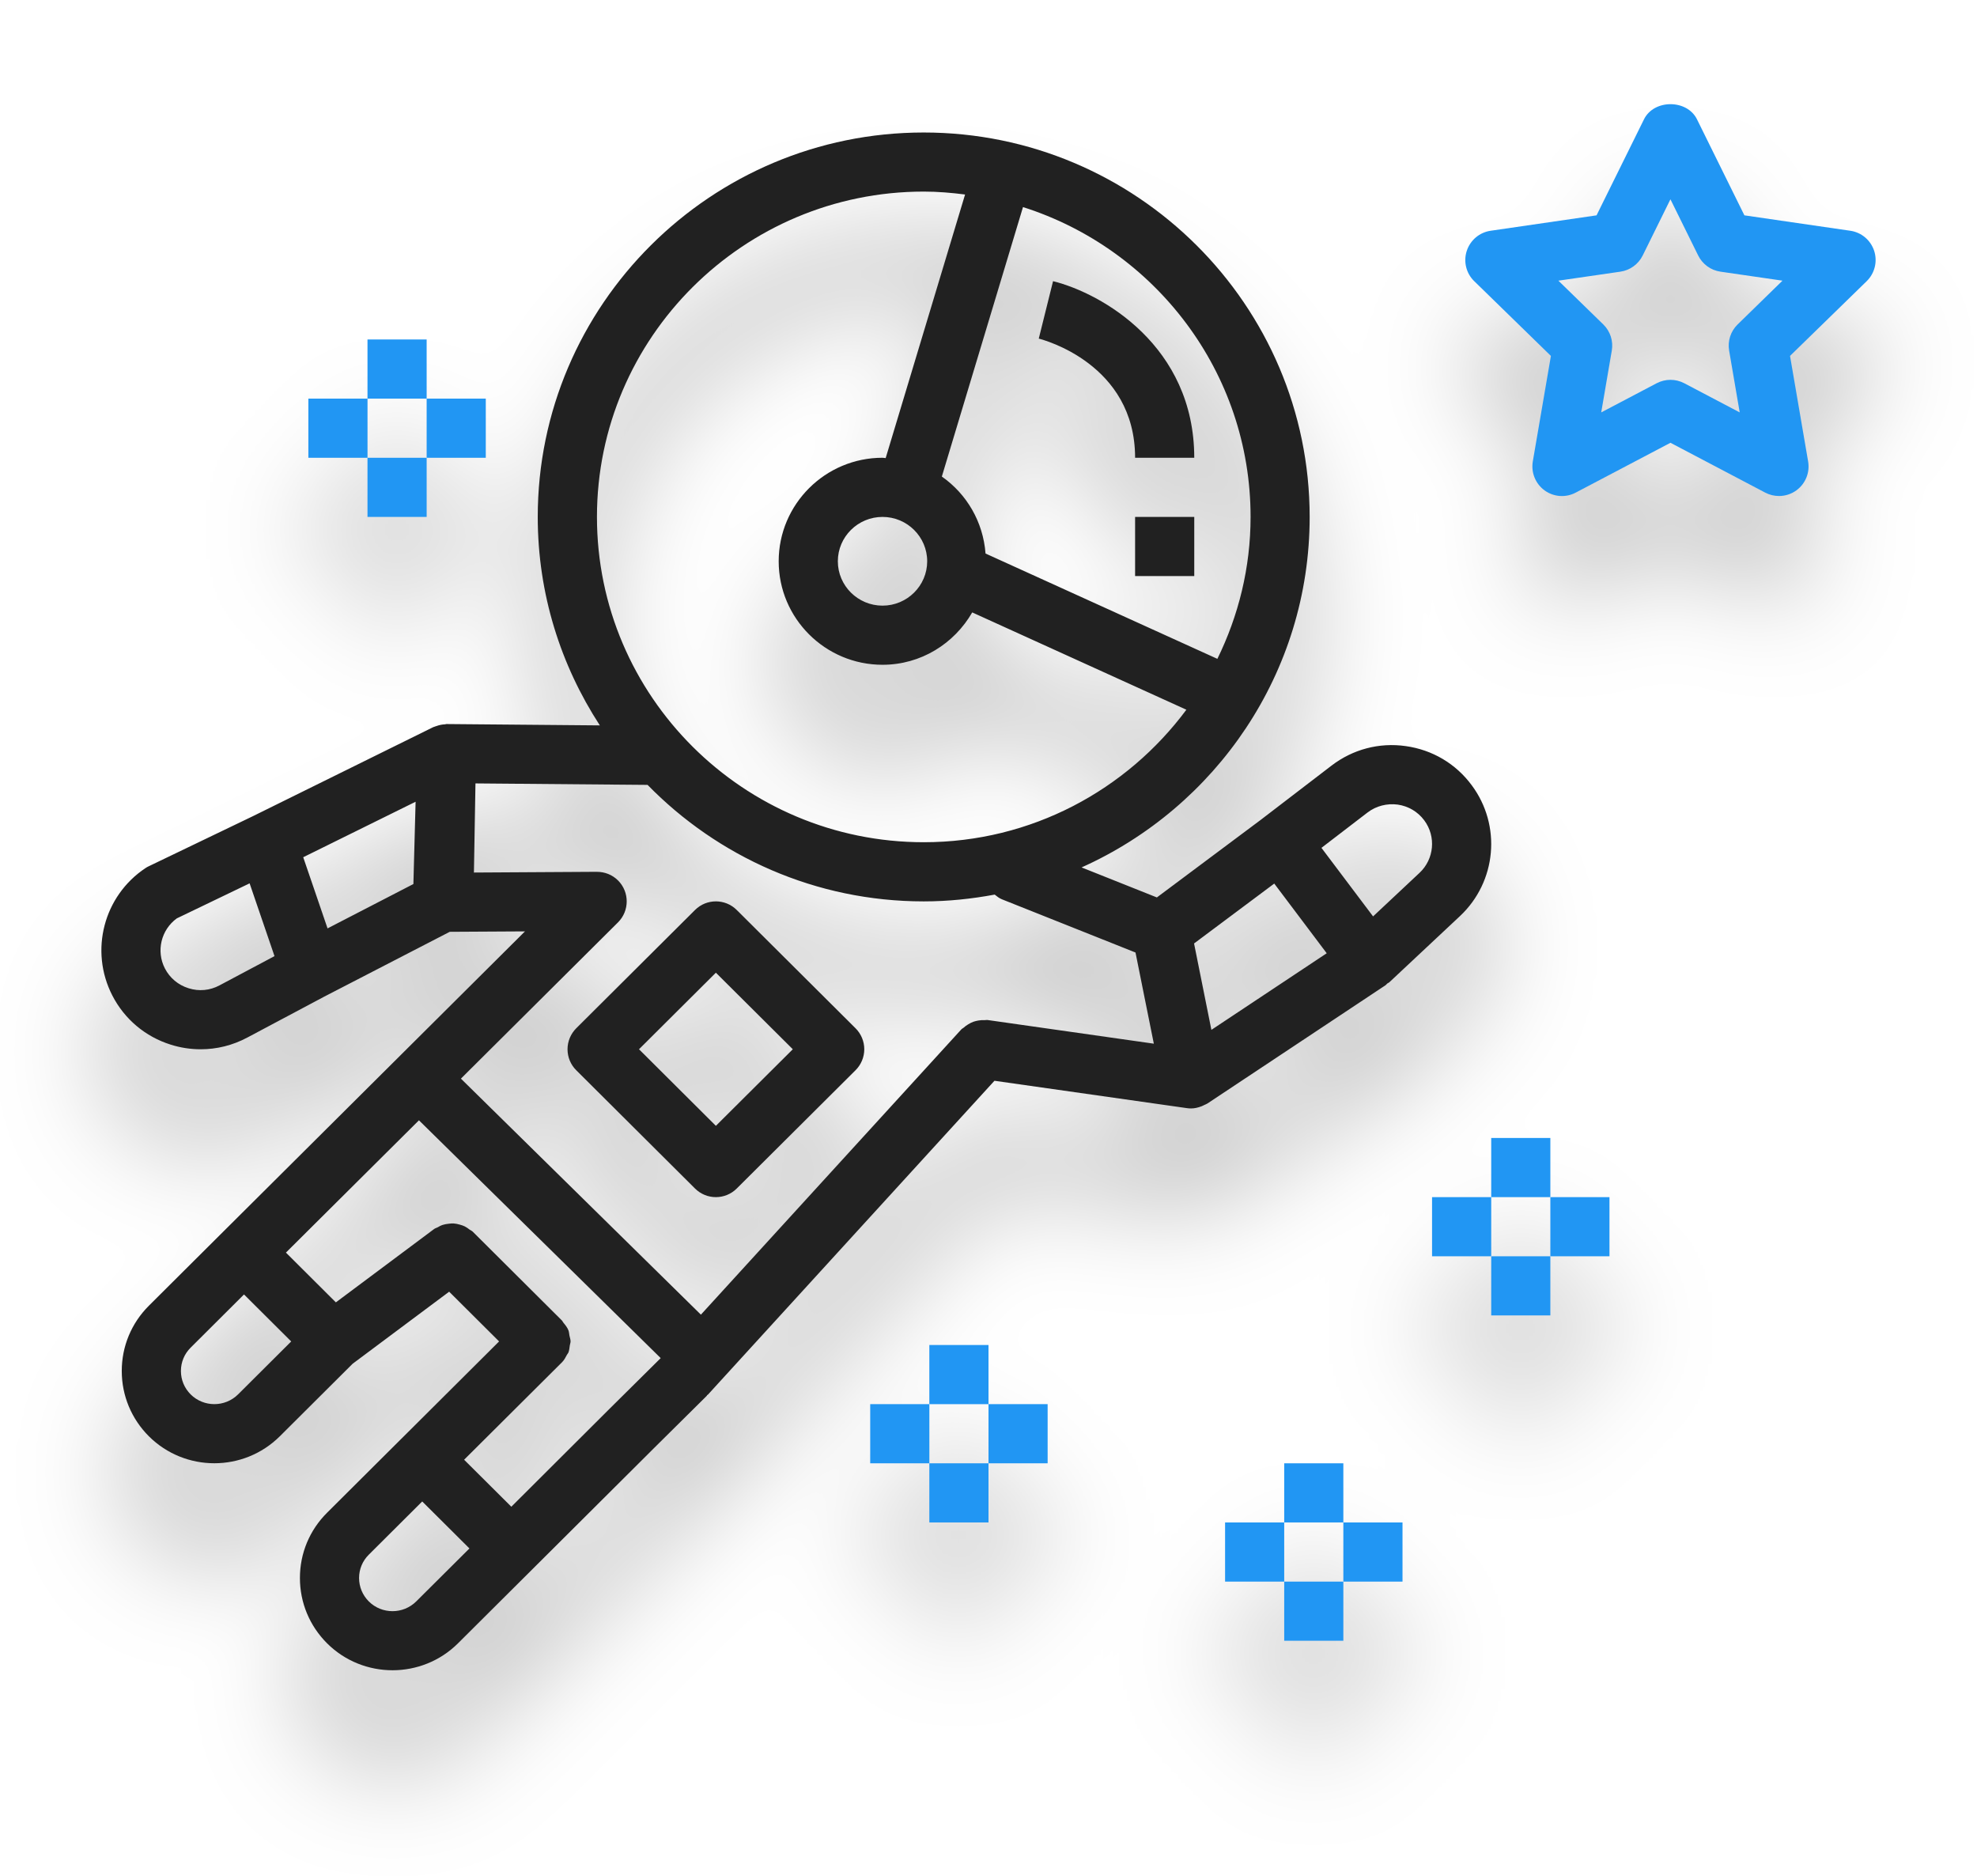
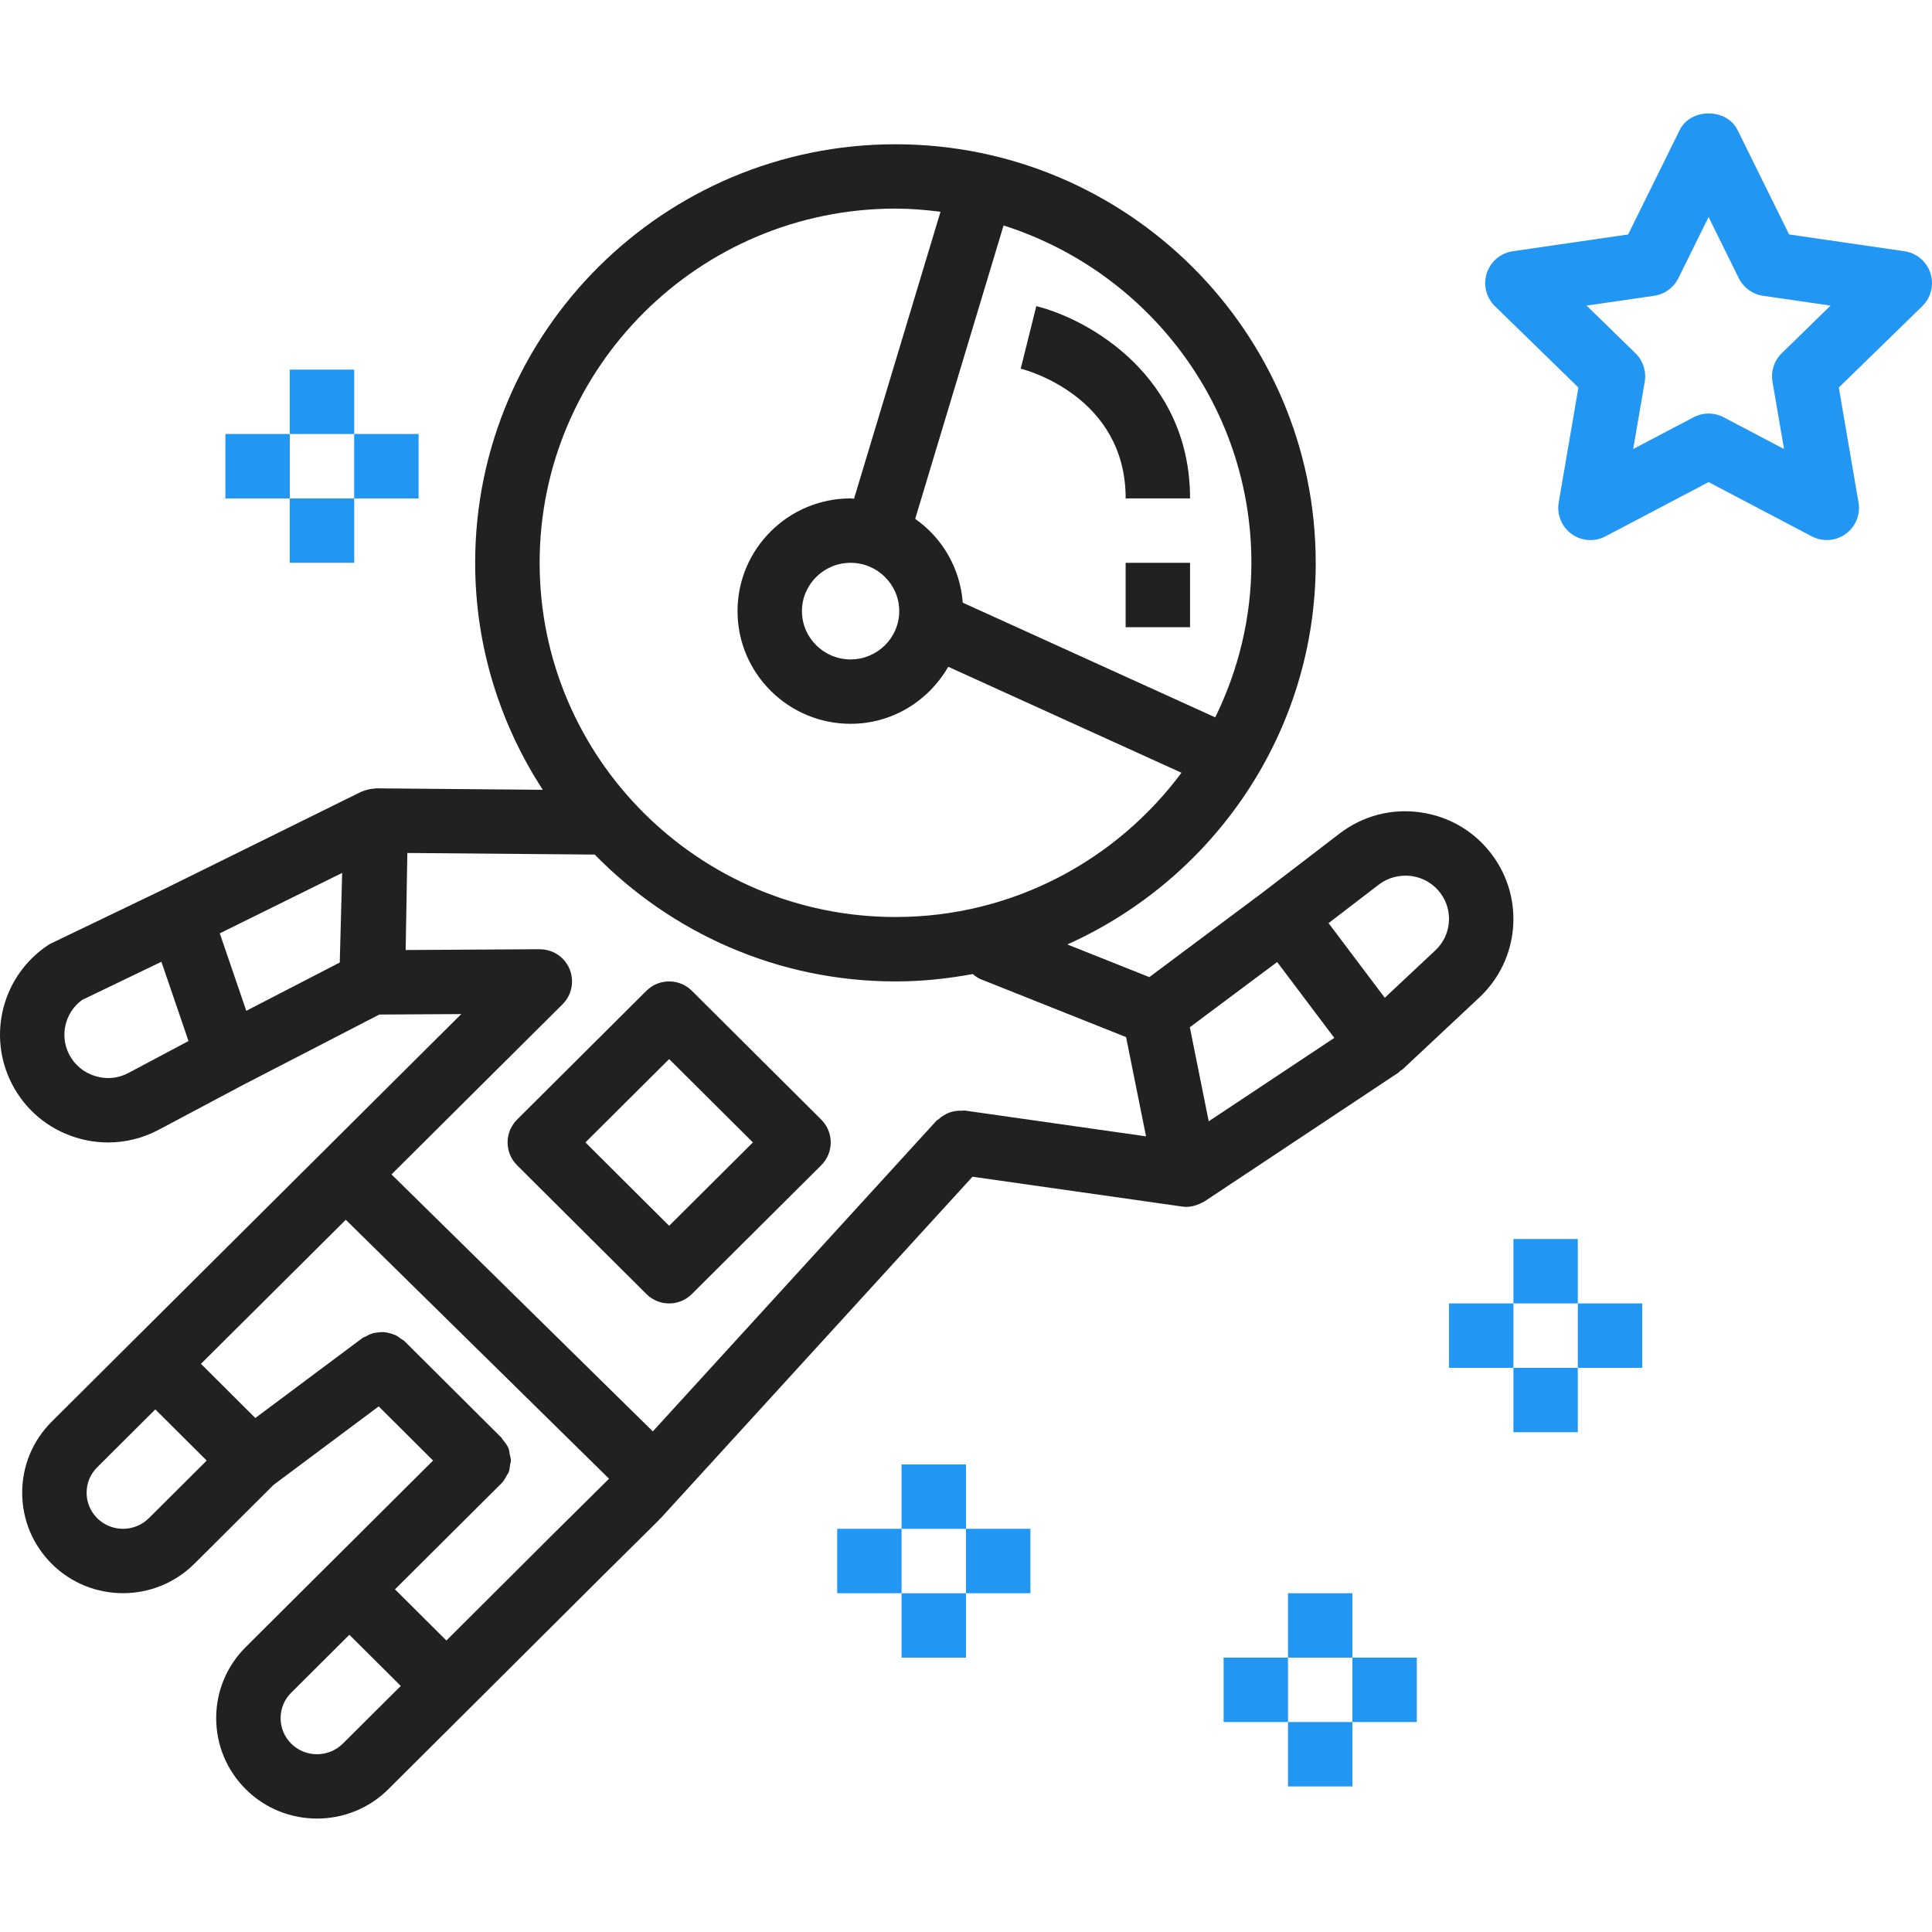
- <svg xmlns="http://www.w3.org/2000/svg" width="78" height="74" viewBox="0 0 78 74" fill="none">
-   <g filter="url(#filter0_d)">
-     <path d="M73.943 9.896C73.805 9.475 73.442 9.167 73.002 9.103L68.823 8.495L66.953 4.708C66.561 3.91 65.253 3.91 64.861 4.708L62.99 8.495L58.811 9.103C58.371 9.167 58.008 9.474 57.869 9.897C57.732 10.319 57.845 10.783 58.164 11.092L61.189 14.041L60.475 18.203C60.401 18.641 60.58 19.083 60.938 19.345C61.301 19.608 61.775 19.641 62.168 19.433L65.906 17.467L69.644 19.433C69.814 19.523 70.002 19.567 70.188 19.567C70.429 19.567 70.671 19.493 70.874 19.344C71.233 19.083 71.413 18.641 71.337 18.203L70.623 14.04L73.648 11.092C73.965 10.782 74.08 10.319 73.943 9.896ZM68.556 12.799C68.281 13.066 68.155 13.454 68.221 13.832L68.638 16.269L66.45 15.118C66.279 15.029 66.093 14.984 65.906 14.984C65.719 14.984 65.534 15.029 65.362 15.118L63.174 16.269L63.591 13.832C63.657 13.454 63.531 13.068 63.256 12.799L61.484 11.072L63.932 10.717C64.312 10.662 64.64 10.423 64.811 10.078L65.905 7.862L66.999 10.078C67.169 10.422 67.497 10.662 67.878 10.717L70.325 11.072L68.556 12.799Z" fill="#2196F3" />
-     <path d="M61.167 44.892H58.834V47.226H61.167V44.892Z" fill="#2196F3" />
-     <path d="M61.167 49.559H58.834V51.892H61.167V49.559Z" fill="#2196F3" />
-     <path d="M63.5 47.226H61.167V49.559H63.5V47.226Z" fill="#2196F3" />
-     <path d="M58.834 47.226H56.5V49.559H58.834V47.226Z" fill="#2196F3" />
-     <path d="M53 57.726H50.667V60.059H53V57.726Z" fill="#2196F3" />
-     <path d="M53 62.393H50.667V64.726H53V62.393Z" fill="#2196F3" />
-     <path d="M55.334 60.059H53V62.393H55.334V60.059Z" fill="#2196F3" />
-     <path d="M50.667 60.059H48.334V62.393H50.667V60.059Z" fill="#2196F3" />
-     <path d="M39 53.059H36.666V55.393H39V53.059Z" fill="#2196F3" />
-     <path d="M39 57.726H36.666V60.059H39V57.726Z" fill="#2196F3" />
-     <path d="M41.333 55.392H39V57.726H41.333V55.392Z" fill="#2196F3" />
-     <path d="M36.667 55.392H34.333V57.726H36.667V55.392Z" fill="#2196F3" />
-     <path d="M16.833 13.392H14.499V15.725H16.833V13.392Z" fill="#2196F3" />
-     <path d="M16.833 18.059H14.499V20.392H16.833V18.059Z" fill="#2196F3" />
-     <path d="M19.166 15.725H16.833V18.059H19.166V15.725Z" fill="#2196F3" />
-     <path d="M14.5 15.725H12.166V18.059H14.5V15.725Z" fill="#2196F3" />
-     <path d="M58.063 30.974C57.435 30.126 56.512 29.58 55.464 29.433C54.412 29.283 53.373 29.56 52.533 30.203L49.795 32.301L49.794 32.303L45.643 35.403L42.672 34.219C47.969 31.843 51.671 26.545 51.671 20.394C51.671 12.031 44.84 5.227 36.444 5.227C28.047 5.227 21.216 12.031 21.216 20.394C21.216 23.425 22.123 26.244 23.666 28.616L17.62 28.563C17.617 28.563 17.613 28.563 17.61 28.563C17.591 28.563 17.576 28.573 17.559 28.574C17.443 28.578 17.33 28.602 17.219 28.642C17.191 28.652 17.162 28.658 17.135 28.671C17.121 28.677 17.107 28.678 17.093 28.685L10.021 32.176C10.02 32.176 10.018 32.176 10.018 32.178L5.877 34.169C5.831 34.189 5.784 34.216 5.739 34.246C4.088 35.345 3.526 37.504 4.43 39.268C4.912 40.206 5.732 40.896 6.74 41.212C7.129 41.334 7.525 41.393 7.919 41.393C8.553 41.393 9.181 41.238 9.756 40.931L12.791 39.317L17.744 36.759L20.712 36.742L8.808 48.588C8.807 48.59 8.806 48.59 8.805 48.591L5.876 51.507C5.185 52.196 4.804 53.109 4.804 54.084C4.804 55.056 5.185 55.972 5.876 56.662C6.587 57.369 7.521 57.724 8.456 57.724C9.392 57.724 10.325 57.369 11.038 56.662L13.912 53.799L17.721 50.956L19.691 52.918L15.838 56.755C15.836 56.756 15.835 56.756 15.834 56.758L12.906 59.674C12.214 60.362 11.833 61.276 11.833 62.25C11.833 63.223 12.214 64.139 12.906 64.829C13.616 65.536 14.552 65.89 15.486 65.89C16.421 65.89 17.357 65.536 18.068 64.829L20.998 61.912L25.684 57.245C25.685 57.244 25.685 57.243 25.686 57.242L27.895 55.054L27.887 55.046C27.901 55.032 27.921 55.027 27.935 55.012L39.235 42.635L46.828 43.715C46.883 43.724 46.938 43.727 46.992 43.727C47.134 43.727 47.27 43.693 47.402 43.643C47.441 43.629 47.474 43.61 47.511 43.592C47.553 43.571 47.597 43.559 47.637 43.532L54.666 38.865C54.692 38.848 54.706 38.82 54.73 38.801C54.758 38.779 54.793 38.77 54.819 38.745L57.6 36.14C59.047 34.784 59.247 32.563 58.063 30.974ZM8.66 38.872C8.281 39.075 7.851 39.116 7.439 38.985C7.03 38.858 6.699 38.579 6.505 38.203C6.153 37.517 6.357 36.681 6.974 36.23L9.848 34.847L10.54 36.869L10.83 37.718L8.66 38.872ZM16.31 34.874L12.923 36.624L12.365 34.991L11.963 33.817L16.397 31.628L16.31 34.874ZM49.34 20.392C49.34 22.401 48.861 24.296 48.03 25.991L38.883 21.836C38.788 20.582 38.137 19.484 37.159 18.8L40.361 8.169C45.563 9.823 49.34 14.675 49.34 20.392ZM23.552 20.392C23.552 13.316 29.336 7.558 36.446 7.558C36.999 7.558 37.54 7.605 38.076 7.673L34.943 18.071C34.901 18.07 34.862 18.058 34.819 18.058C32.56 18.058 30.722 19.89 30.722 22.142C30.722 24.394 32.56 26.225 34.819 26.225C36.337 26.225 37.65 25.387 38.358 24.159L46.807 27.998C44.456 31.162 40.694 33.225 36.446 33.225C29.336 33.225 23.552 27.468 23.552 20.392ZM36.581 22.142C36.581 23.107 35.79 23.892 34.819 23.892C33.847 23.892 33.056 23.107 33.056 22.142C33.056 21.177 33.847 20.392 34.819 20.392C35.79 20.392 36.581 21.177 36.581 22.142ZM9.392 55.008C8.875 55.52 8.038 55.519 7.523 55.009C7.274 54.76 7.138 54.432 7.138 54.084C7.138 53.736 7.274 53.408 7.523 53.162L9.627 51.065L11.489 52.919L9.392 55.008ZM16.422 63.174C15.905 63.687 15.068 63.688 14.552 63.176C14.303 62.927 14.167 62.599 14.167 62.25C14.167 61.903 14.303 61.575 14.552 61.329L16.658 59.231L17.539 60.107L18.521 61.085L16.422 63.174ZM24.038 55.586C24.037 55.587 24.036 55.587 24.035 55.589L20.174 59.439L19.293 58.562L18.311 57.585L22.168 53.745C22.168 53.745 22.168 53.745 22.168 53.744C22.169 53.743 22.17 53.743 22.172 53.742C22.259 53.654 22.314 53.549 22.368 53.445C22.383 53.415 22.412 53.389 22.425 53.358C22.461 53.268 22.467 53.171 22.481 53.077C22.488 53.023 22.511 52.973 22.511 52.918C22.511 52.84 22.483 52.764 22.467 52.687C22.453 52.617 22.453 52.546 22.426 52.478C22.382 52.368 22.306 52.272 22.227 52.177C22.204 52.151 22.196 52.119 22.172 52.094C22.172 52.094 22.172 52.094 22.171 52.094C22.169 52.093 22.169 52.091 22.168 52.09L18.653 48.59C18.616 48.552 18.568 48.537 18.526 48.506C18.464 48.458 18.404 48.413 18.336 48.38C18.269 48.347 18.201 48.327 18.131 48.308C18.057 48.287 17.985 48.271 17.906 48.265C17.835 48.26 17.769 48.267 17.698 48.276C17.619 48.285 17.546 48.295 17.47 48.32C17.396 48.343 17.331 48.379 17.264 48.418C17.22 48.442 17.171 48.451 17.131 48.481L13.251 51.377L11.281 49.414L16.529 44.195L26.067 53.576L24.038 55.586ZM38.954 40.237C38.921 40.233 38.889 40.245 38.855 40.243C38.77 40.239 38.688 40.244 38.603 40.258C38.537 40.27 38.474 40.283 38.411 40.305C38.336 40.331 38.269 40.366 38.2 40.408C38.134 40.447 38.075 40.489 38.018 40.542C37.99 40.566 37.956 40.578 37.93 40.606L27.653 51.862L18.185 42.551L24.383 36.386C24.839 35.931 24.841 35.192 24.386 34.735C24.156 34.505 23.854 34.392 23.552 34.393V34.392L18.698 34.421L18.759 30.905L25.549 30.963C28.317 33.794 32.176 35.559 36.446 35.559C37.403 35.559 38.336 35.46 39.245 35.291C39.332 35.361 39.419 35.432 39.528 35.476L44.8 37.576L45.133 39.235L45.523 41.172L38.954 40.237ZM47.794 40.627L47.11 37.219L50.274 34.856L51.102 35.955L52.344 37.605L47.794 40.627ZM56.005 34.434L54.173 36.151L52.136 33.447L53.954 32.053C54.294 31.792 54.722 31.686 55.142 31.74C55.564 31.8 55.938 32.02 56.192 32.362C56.666 33 56.585 33.891 56.005 34.434Z" fill="#212121" />
-     <path d="M33.755 40.565L29.067 35.898C28.613 35.445 27.876 35.445 27.421 35.898L22.734 40.565C22.515 40.786 22.391 41.082 22.391 41.392C22.391 41.703 22.514 42 22.734 42.219L27.421 46.886C27.648 47.112 27.947 47.226 28.244 47.226C28.542 47.226 28.84 47.112 29.067 46.886L33.755 42.219C33.974 42 34.099 41.703 34.099 41.392C34.099 41.082 33.975 40.784 33.755 40.565ZM28.244 44.413L25.211 41.392L28.244 38.372L31.279 41.392L28.244 44.413Z" fill="#212121" />
-     <path d="M41.547 11.092L40.983 13.358C41.138 13.397 44.784 14.346 44.784 18.059H47.118C47.117 13.646 43.474 11.572 41.547 11.092Z" fill="#212121" />
-     <path d="M47.118 20.392H44.784V22.725H47.118V20.392Z" fill="#212121" />
-   </g>
-   <defs>
-     <filter id="filter0_d" x="0" y="0" width="78" height="78" filterUnits="userSpaceOnUse" color-interpolation-filters="sRGB">
-       <feFlood flood-opacity="0" result="BackgroundImageFix" />
-       <feColorMatrix in="SourceAlpha" type="matrix" values="0 0 0 0 0 0 0 0 0 0 0 0 0 0 0 0 0 0 127 0" />
-       <feOffset dy="4" />
-       <feGaussianBlur stdDeviation="2" />
-       <feColorMatrix type="matrix" values="0 0 0 0 0 0 0 0 0 0 0 0 0 0 0 0 0 0 0.25 0" />
-       <feBlend mode="normal" in2="BackgroundImageFix" result="effect1_dropShadow" />
-       <feBlend mode="normal" in="SourceGraphic" in2="effect1_dropShadow" result="shape" />
-     </filter>
-   </defs>
+ <svg xmlns="http://www.w3.org/2000/svg" width="70" height="70" viewBox="0 0 70 70" fill="none">
+   <path d="M69.943 9.896C69.806 9.475 69.442 9.167 69.002 9.103L64.823 8.495L62.953 4.708C62.561 3.91 61.253 3.91 60.861 4.708L58.991 8.495L54.812 9.103C54.372 9.167 54.008 9.474 53.869 9.897C53.733 10.319 53.846 10.783 54.164 11.092L57.189 14.041L56.475 18.203C56.401 18.641 56.58 19.083 56.939 19.345C57.301 19.608 57.775 19.641 58.168 19.433L61.906 17.467L65.644 19.433C65.815 19.523 66.003 19.567 66.188 19.567C66.43 19.567 66.671 19.493 66.874 19.344C67.234 19.083 67.413 18.641 67.337 18.203L66.624 14.041L69.649 11.092C69.966 10.782 70.08 10.319 69.943 9.896ZM64.556 12.799C64.282 13.066 64.156 13.454 64.221 13.832L64.639 16.269L62.45 15.118C62.28 15.029 62.093 14.984 61.906 14.984C61.72 14.984 61.534 15.029 61.363 15.118L59.174 16.269L59.592 13.832C59.657 13.454 59.531 13.068 59.257 12.799L57.484 11.072L59.932 10.717C60.313 10.662 60.64 10.423 60.811 10.078L61.905 7.862L62.999 10.078C63.17 10.422 63.498 10.662 63.878 10.717L66.326 11.072L64.556 12.799Z" fill="#2196F3" />
+   <path d="M57.167 44.892H54.834V47.226H57.167V44.892Z" fill="#2196F3" />
+   <path d="M57.167 49.559H54.834V51.892H57.167V49.559Z" fill="#2196F3" />
+   <path d="M59.5 47.226H57.167V49.559H59.5V47.226Z" fill="#2196F3" />
+   <path d="M54.834 47.226H52.501V49.559H54.834V47.226Z" fill="#2196F3" />
+   <path d="M49 57.726H46.667V60.059H49V57.726Z" fill="#2196F3" />
+   <path d="M49 62.393H46.667V64.726H49V62.393Z" fill="#2196F3" />
+   <path d="M51.333 60.059H49V62.393H51.333V60.059Z" fill="#2196F3" />
+   <path d="M46.667 60.059H44.334V62.393H46.667V60.059Z" fill="#2196F3" />
+   <path d="M35 53.059H32.666V55.393H35V53.059Z" fill="#2196F3" />
+   <path d="M35 57.726H32.666V60.059H35V57.726Z" fill="#2196F3" />
+   <path d="M37.333 55.392H35V57.726H37.333V55.392Z" fill="#2196F3" />
+   <path d="M32.666 55.392H30.333V57.726H32.666V55.392Z" fill="#2196F3" />
+   <path d="M12.833 13.392H10.499V15.725H12.833V13.392Z" fill="#2196F3" />
+   <path d="M12.833 18.059H10.499V20.392H12.833V18.059Z" fill="#2196F3" />
+   <path d="M15.166 15.725H12.833V18.059H15.166V15.725Z" fill="#2196F3" />
+   <path d="M10.499 15.725H8.166V18.059H10.499V15.725Z" fill="#2196F3" />
+   <path d="M54.063 30.974C53.435 30.126 52.512 29.58 51.464 29.433C50.412 29.283 49.373 29.56 48.533 30.203L45.795 32.301L45.794 32.303L41.643 35.403L38.672 34.219C43.969 31.843 47.671 26.545 47.671 20.394C47.671 12.031 40.84 5.227 32.444 5.227C24.047 5.227 17.216 12.031 17.216 20.394C17.216 23.425 18.123 26.244 19.666 28.616L13.62 28.563C13.617 28.563 13.613 28.563 13.61 28.563C13.591 28.563 13.576 28.573 13.559 28.574C13.443 28.578 13.33 28.602 13.219 28.642C13.191 28.652 13.162 28.658 13.135 28.671C13.121 28.677 13.107 28.678 13.093 28.685L6.021 32.176C6.02 32.176 6.018 32.176 6.018 32.178L1.877 34.169C1.831 34.189 1.784 34.216 1.739 34.246C0.088 35.345 -0.474 37.504 0.43 39.268C0.912 40.206 1.732 40.896 2.74 41.212C3.129 41.334 3.525 41.393 3.919 41.393C4.553 41.393 5.181 41.238 5.756 40.931L8.792 39.317L13.744 36.759L16.712 36.742L4.808 48.588C4.807 48.59 4.806 48.59 4.805 48.591L1.876 51.507C1.185 52.196 0.804 53.109 0.804 54.084C0.804 55.057 1.185 55.972 1.876 56.662C2.587 57.369 3.521 57.724 4.456 57.724C5.392 57.724 6.325 57.369 7.038 56.662L9.913 53.799L13.721 50.956L15.691 52.918L11.838 56.755C11.836 56.756 11.835 56.756 11.834 56.758L8.906 59.674C8.214 60.363 7.833 61.276 7.833 62.25C7.833 63.223 8.214 64.139 8.906 64.829C9.616 65.536 10.552 65.89 11.486 65.89C12.421 65.89 13.357 65.536 14.068 64.829L16.998 61.912L21.684 57.245C21.685 57.244 21.685 57.243 21.686 57.242L23.895 55.054L23.887 55.046C23.901 55.032 23.921 55.027 23.935 55.012L35.235 42.635L42.828 43.715C42.883 43.724 42.938 43.727 42.992 43.727C43.134 43.727 43.27 43.693 43.402 43.643C43.441 43.629 43.474 43.61 43.511 43.592C43.553 43.571 43.597 43.559 43.637 43.532L50.666 38.865C50.692 38.848 50.706 38.82 50.73 38.801C50.758 38.779 50.793 38.77 50.819 38.745L53.6 36.14C55.047 34.784 55.247 32.563 54.063 30.974ZM4.66 38.872C4.281 39.075 3.851 39.116 3.439 38.985C3.03 38.858 2.699 38.579 2.505 38.203C2.153 37.517 2.357 36.681 2.974 36.23L5.848 34.847L6.54 36.869L6.83 37.718L4.66 38.872ZM12.31 34.874L8.923 36.624L8.365 34.991L7.963 33.817L12.397 31.628L12.31 34.874ZM45.34 20.392C45.34 22.401 44.861 24.296 44.03 25.991L34.883 21.836C34.788 20.582 34.137 19.484 33.159 18.8L36.361 8.169C41.563 9.823 45.34 14.675 45.34 20.392ZM19.552 20.392C19.552 13.316 25.336 7.558 32.446 7.558C32.999 7.558 33.54 7.605 34.076 7.673L30.943 18.071C30.901 18.07 30.862 18.058 30.819 18.058C28.56 18.058 26.722 19.89 26.722 22.142C26.722 24.394 28.56 26.225 30.819 26.225C32.337 26.225 33.65 25.387 34.358 24.159L42.807 27.998C40.456 31.162 36.694 33.225 32.446 33.225C25.336 33.225 19.552 27.468 19.552 20.392ZM32.581 22.142C32.581 23.107 31.79 23.892 30.819 23.892C29.847 23.892 29.056 23.107 29.056 22.142C29.056 21.177 29.847 20.392 30.819 20.392C31.79 20.392 32.581 21.177 32.581 22.142ZM5.392 55.008C4.875 55.52 4.038 55.519 3.523 55.009C3.274 54.76 3.138 54.432 3.138 54.084C3.138 53.736 3.274 53.408 3.523 53.162L5.627 51.065L7.489 52.919L5.392 55.008ZM12.422 63.174C11.905 63.687 11.068 63.688 10.552 63.176C10.303 62.927 10.167 62.599 10.167 62.25C10.167 61.903 10.303 61.575 10.552 61.329L12.658 59.231L13.539 60.107L14.521 61.085L12.422 63.174ZM20.038 55.586C20.037 55.587 20.036 55.587 20.035 55.589L16.174 59.439L15.293 58.562L14.311 57.585L18.168 53.745C18.168 53.745 18.168 53.745 18.168 53.744C18.169 53.743 18.17 53.743 18.172 53.742C18.259 53.654 18.314 53.549 18.368 53.445C18.383 53.415 18.412 53.389 18.425 53.358C18.461 53.268 18.467 53.171 18.481 53.077C18.488 53.023 18.511 52.973 18.511 52.918C18.511 52.84 18.483 52.764 18.467 52.687C18.453 52.617 18.453 52.546 18.426 52.478C18.382 52.368 18.306 52.272 18.227 52.177C18.204 52.151 18.196 52.119 18.172 52.094C18.172 52.094 18.172 52.094 18.171 52.094C18.169 52.093 18.169 52.091 18.168 52.09L14.653 48.59C14.616 48.552 14.568 48.537 14.526 48.506C14.464 48.458 14.405 48.413 14.336 48.38C14.269 48.347 14.201 48.327 14.131 48.308C14.057 48.287 13.985 48.271 13.906 48.265C13.835 48.26 13.769 48.267 13.697 48.276C13.619 48.285 13.546 48.295 13.47 48.32C13.396 48.343 13.331 48.379 13.264 48.418C13.22 48.442 13.171 48.451 13.13 48.481L9.251 51.377L7.281 49.414L12.528 44.195L22.067 53.576L20.038 55.586ZM34.954 40.237C34.921 40.233 34.889 40.245 34.855 40.243C34.77 40.239 34.688 40.244 34.603 40.258C34.537 40.27 34.474 40.283 34.411 40.305C34.336 40.331 34.269 40.366 34.2 40.408C34.134 40.447 34.075 40.489 34.018 40.542C33.99 40.566 33.956 40.578 33.93 40.606L23.653 51.862L14.185 42.551L20.383 36.386C20.839 35.931 20.841 35.192 20.386 34.735C20.156 34.505 19.854 34.392 19.552 34.393V34.392L14.698 34.421L14.759 30.905L21.549 30.963C24.317 33.794 28.176 35.559 32.446 35.559C33.403 35.559 34.336 35.46 35.245 35.291C35.332 35.361 35.419 35.432 35.528 35.476L40.8 37.576L41.133 39.235L41.523 41.172L34.954 40.237ZM43.794 40.627L43.11 37.219L46.274 34.856L47.102 35.955L48.344 37.605L43.794 40.627ZM52.005 34.434L50.173 36.151L48.136 33.447L49.954 32.053C50.294 31.792 50.722 31.686 51.142 31.74C51.564 31.8 51.938 32.02 52.192 32.362C52.666 33 52.585 33.891 52.005 34.434Z" fill="#212121" />
+   <path d="M29.755 40.565L25.067 35.898C24.613 35.445 23.876 35.445 23.421 35.898L18.734 40.565C18.515 40.786 18.391 41.082 18.391 41.392C18.391 41.703 18.514 42 18.734 42.219L23.421 46.886C23.648 47.112 23.947 47.226 24.244 47.226C24.542 47.226 24.84 47.112 25.067 46.886L29.755 42.219C29.974 42 30.099 41.703 30.099 41.392C30.099 41.082 29.975 40.784 29.755 40.565ZM24.244 44.413L21.211 41.392L24.244 38.372L27.279 41.392L24.244 44.413Z" fill="#212121" />
+   <path d="M37.547 11.092L36.983 13.358C37.139 13.397 40.785 14.346 40.785 18.059H43.118C43.118 13.646 39.474 11.572 37.547 11.092Z" fill="#212121" />
+   <path d="M43.118 20.392H40.784V22.725H43.118V20.392Z" fill="#212121" />
</svg>
